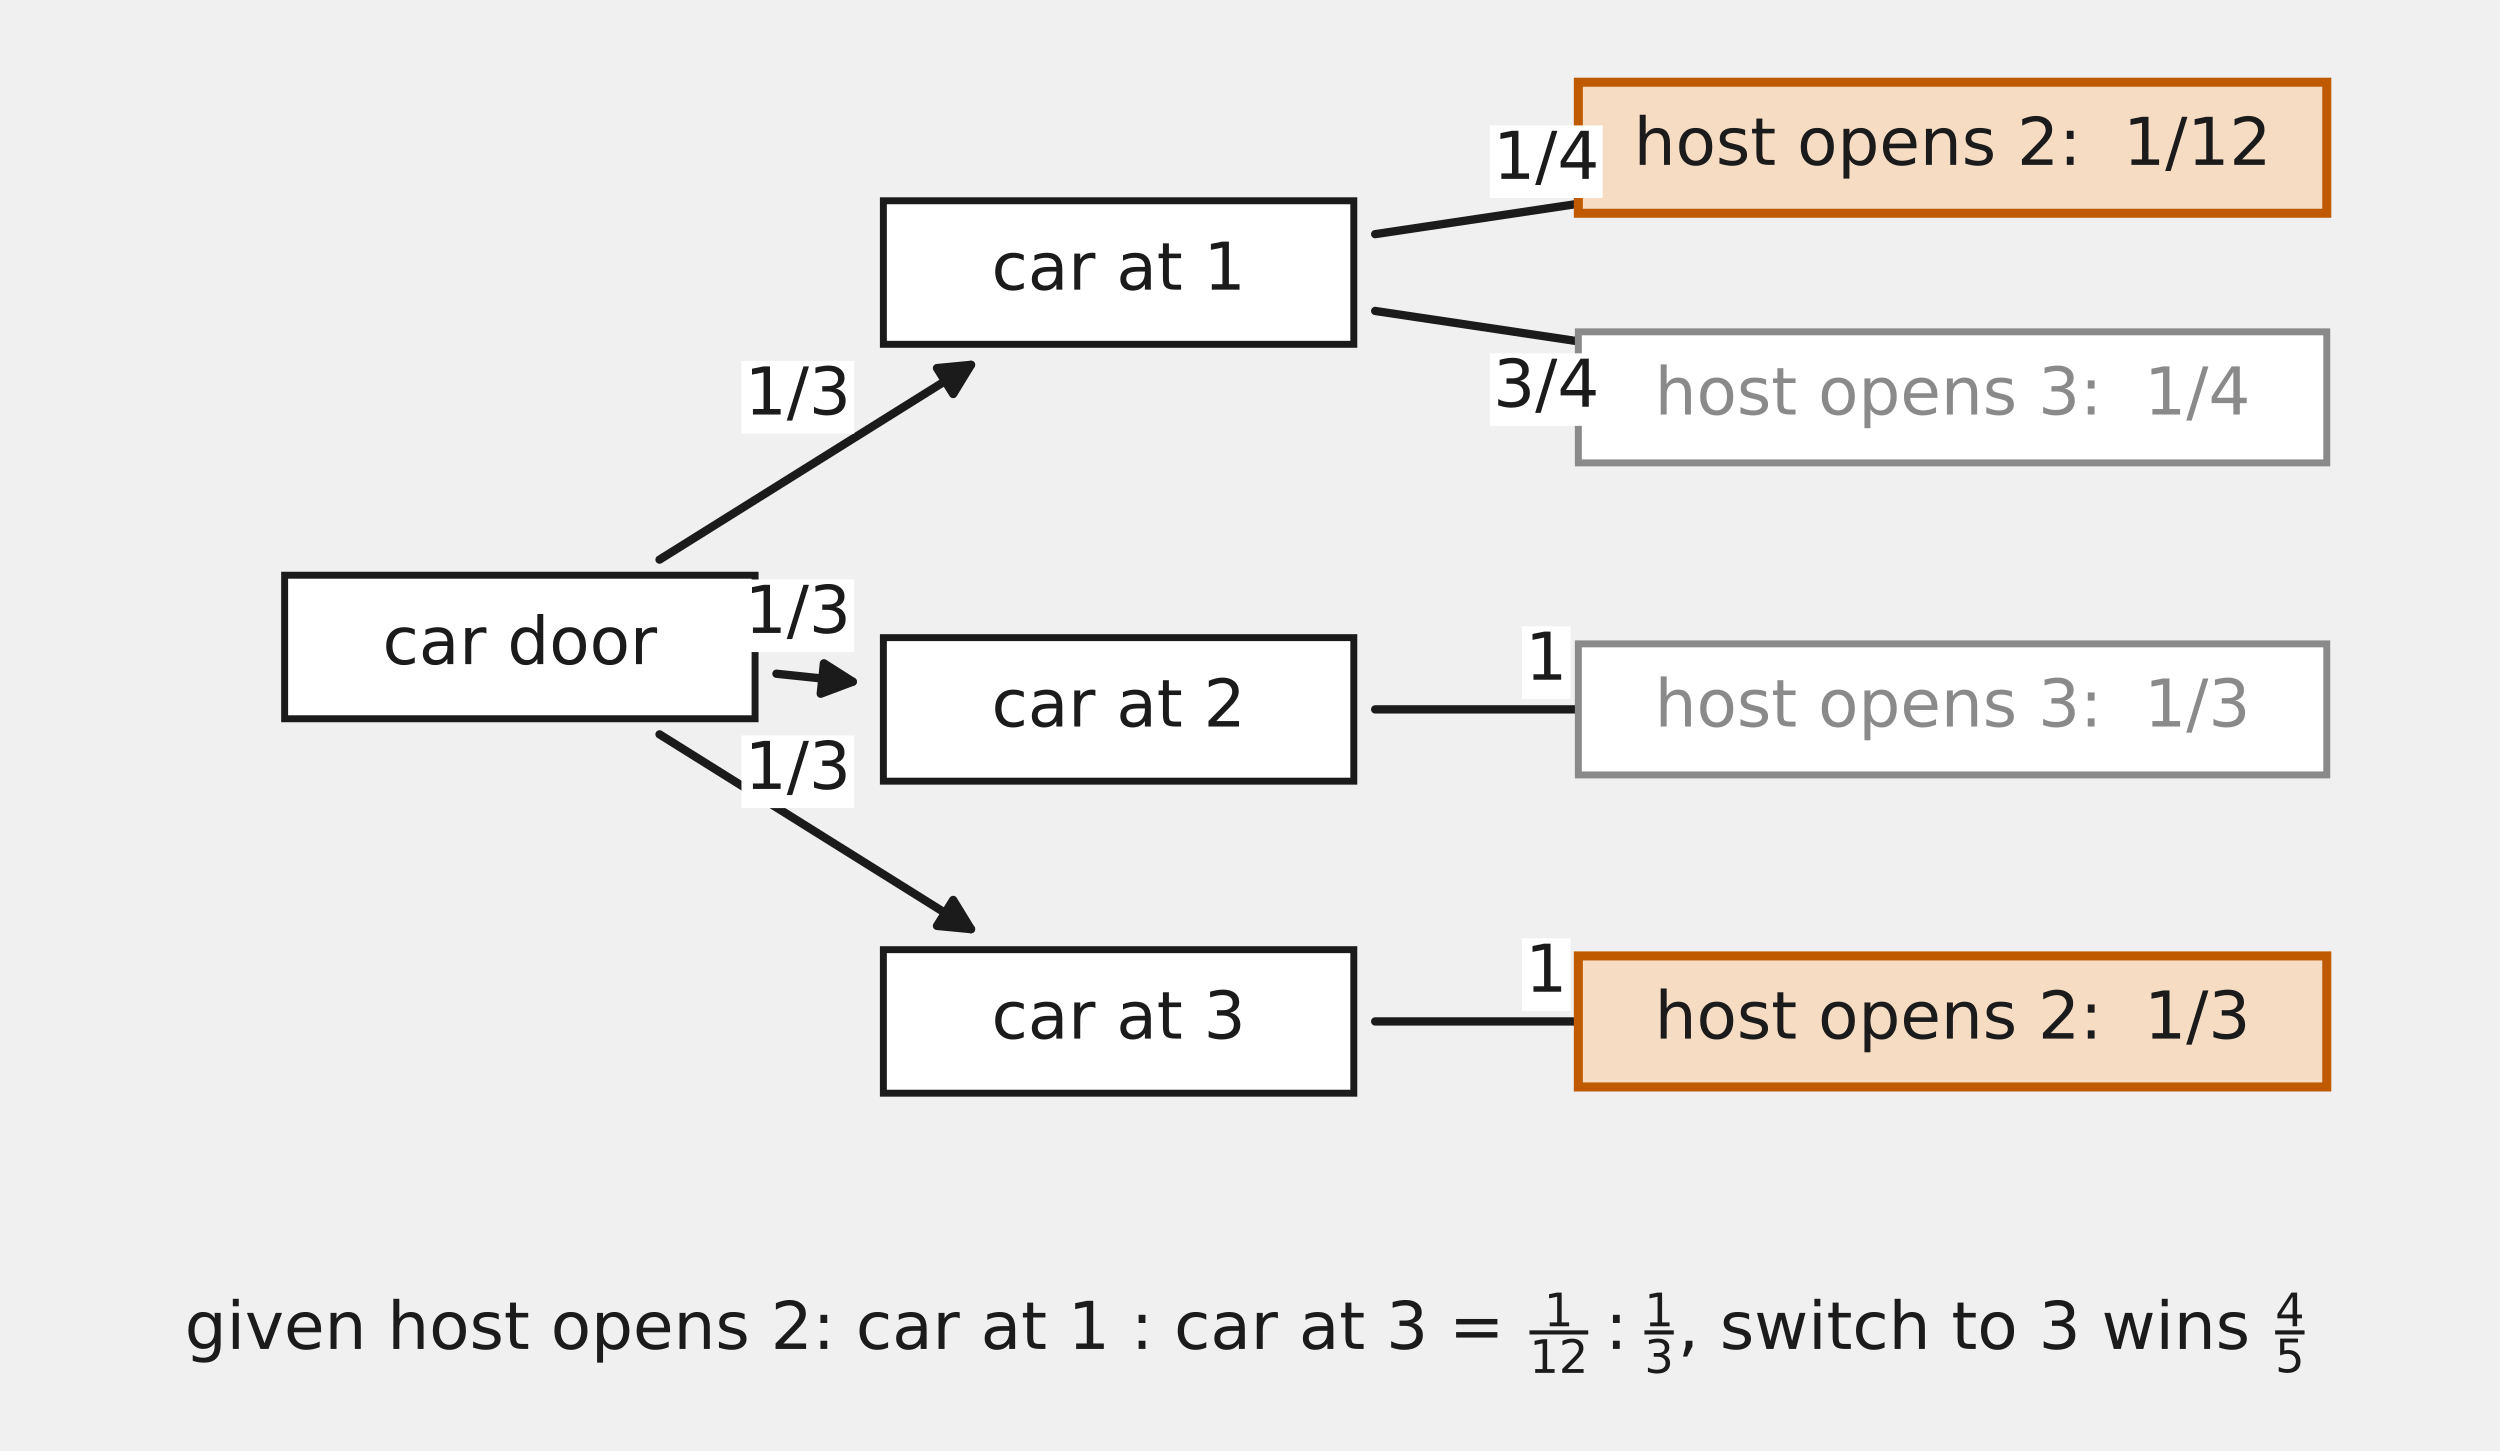
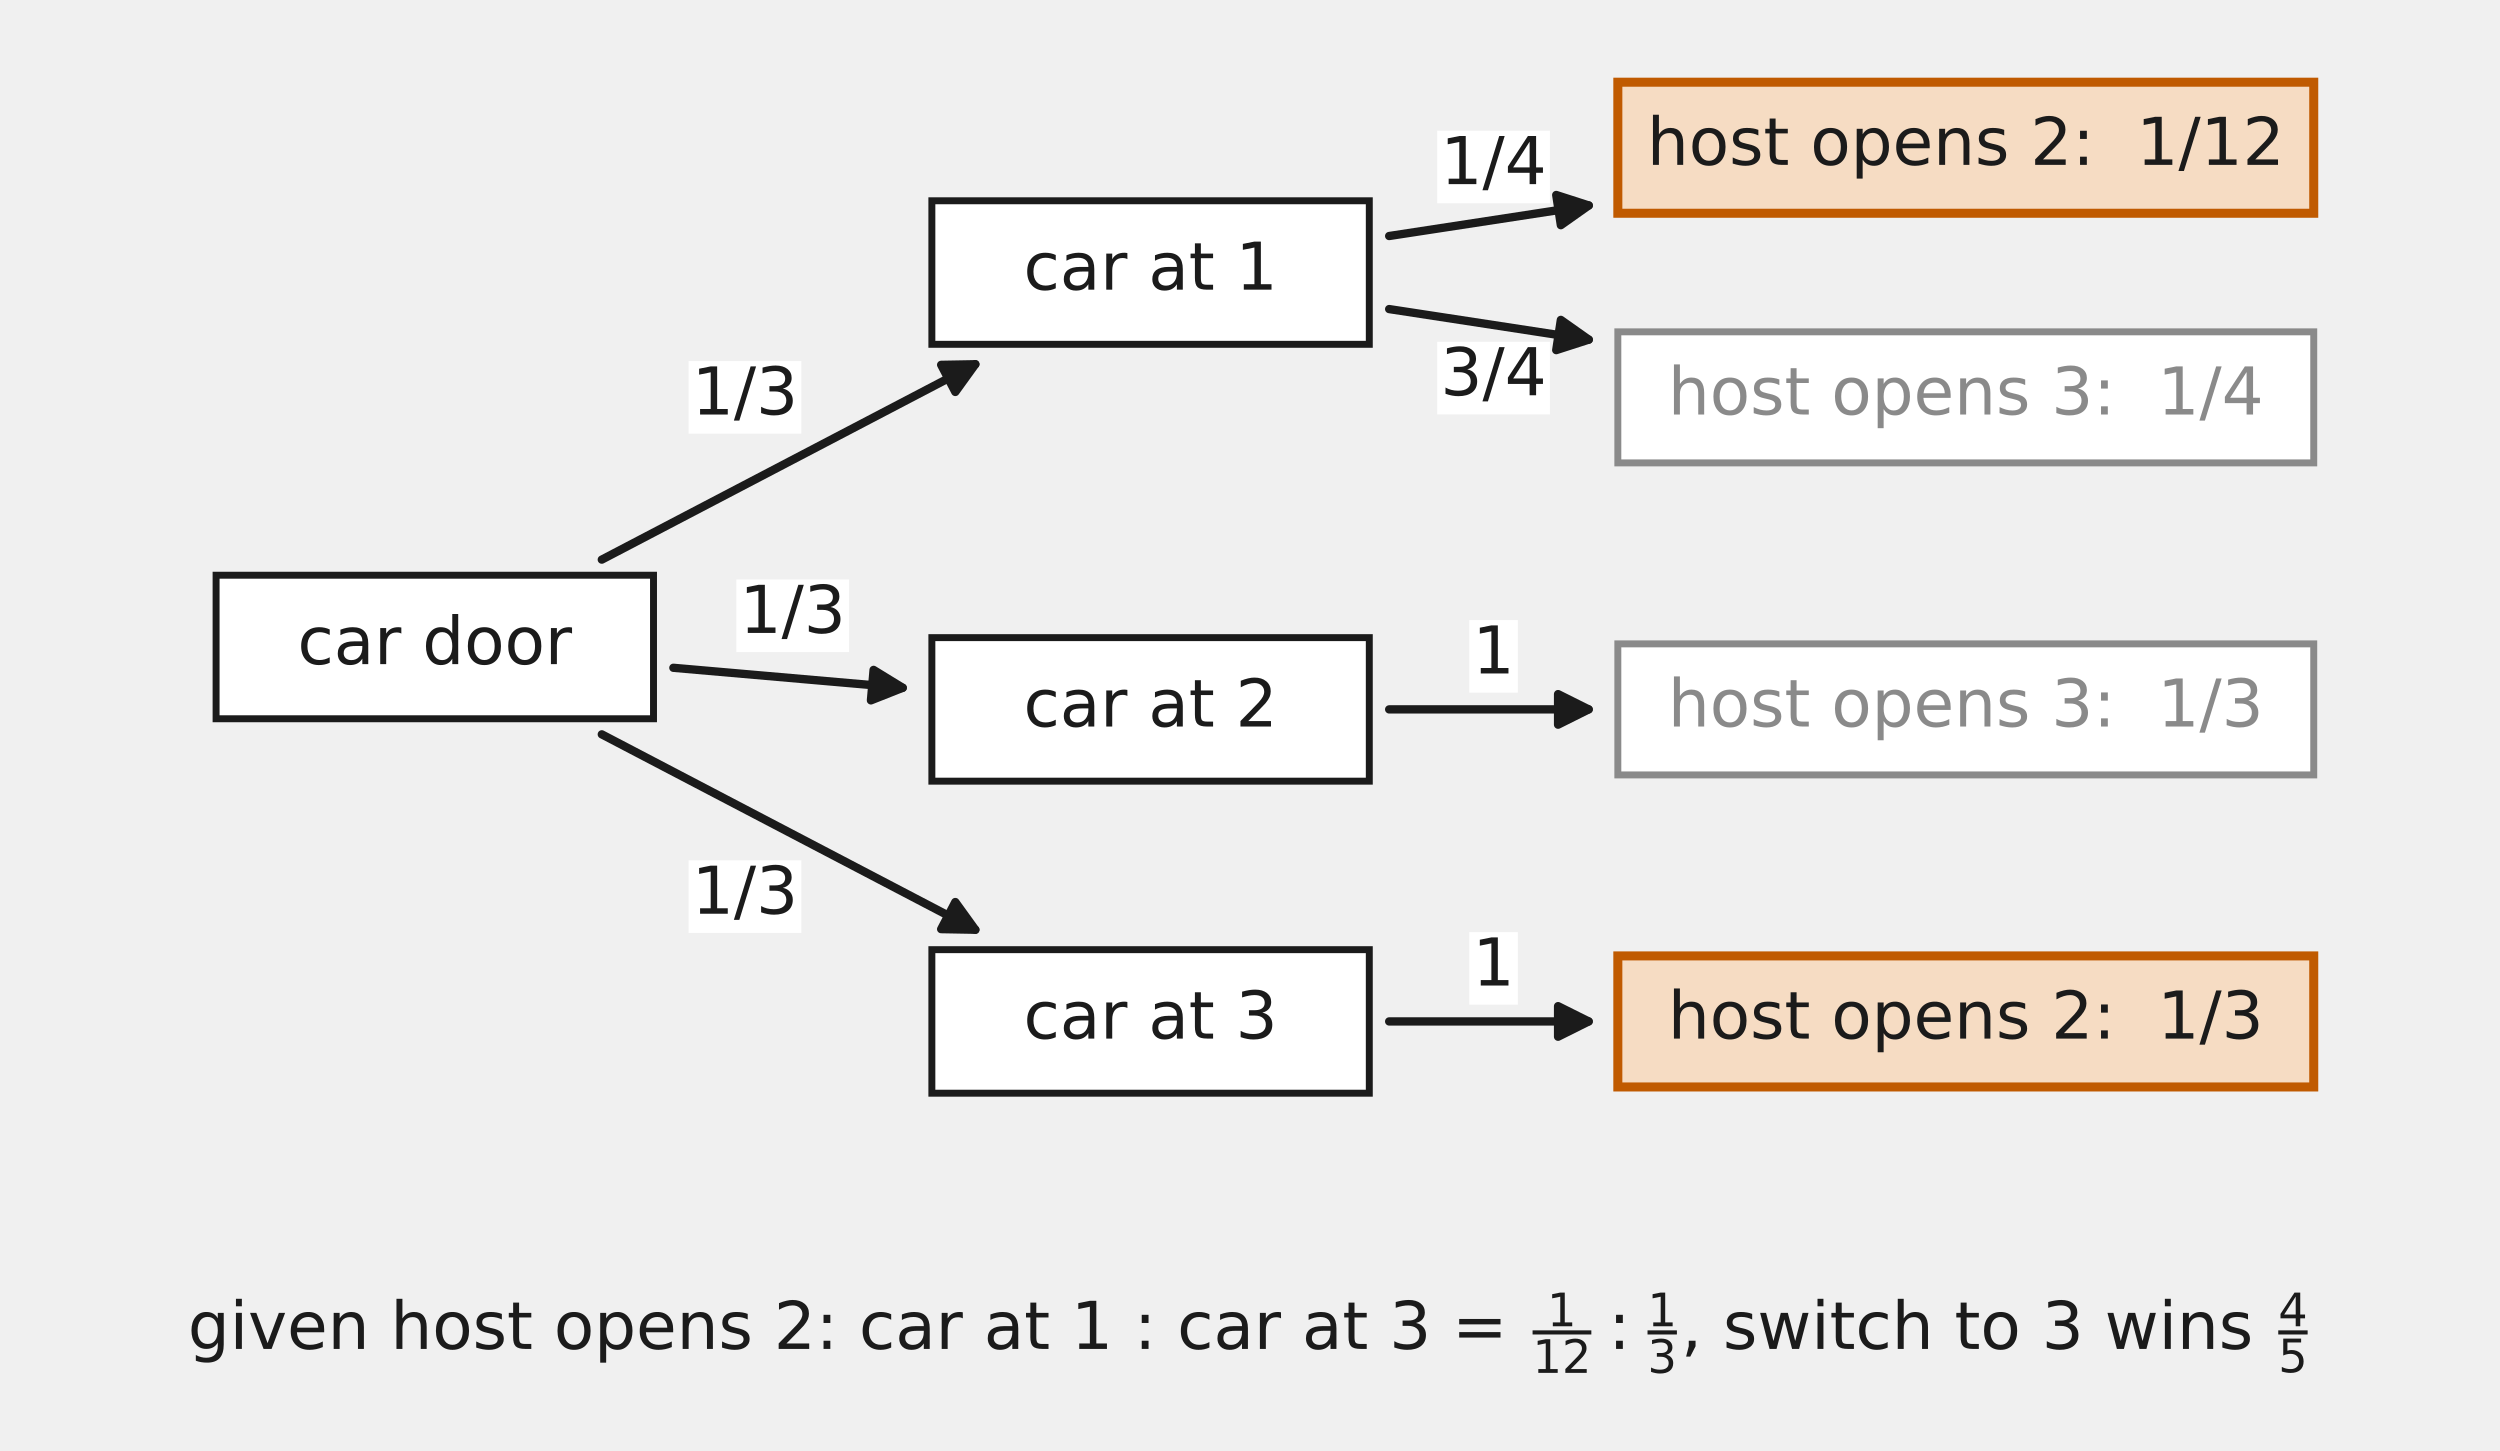
<svg xmlns="http://www.w3.org/2000/svg" xmlns:xlink="http://www.w3.org/1999/xlink" width="360pt" height="208.8pt" viewBox="0 0 360 208.8" version="1.1">
  <defs>
    <style type="text/css">*{stroke-linejoin: round; stroke-linecap: butt}</style>
  </defs>
  <g id="figure_1">
    <g id="patch_1">
      <path d="M 0 208.8  L 360 208.8  L 360 0  L 0 0  L 0 208.8  z " style="fill: none" />
    </g>
    <g id="axes_1">
      <g id="patch_2">
-         <path d="M 40.987 103.501  L 108.73 103.501  L 108.73 82.832  L 40.987 82.832  z " clip-path="url(#p71d203eb3e)" style="fill: #ffffff; stroke: #1b1b1b; stroke-linejoin: miter" />
+         <path d="M 31.116 103.501  L 94.105 103.501  L 94.105 82.832  L 31.116 82.832  z " clip-path="url(#pcc22826b84)" style="fill: #ffffff; stroke: #1b1b1b; stroke-linejoin: miter" />
      </g>
      <g id="patch_3">
-         <path d="M 127.206 49.581  L 194.949 49.581  L 194.949 28.912  L 127.206 28.912  z " clip-path="url(#p71d203eb3e)" style="fill: #ffffff; stroke: #1b1b1b; stroke-linejoin: miter" />
+         <path d="M 134.189 49.581  L 197.179 49.581  L 197.179 28.912  L 134.189 28.912  z " clip-path="url(#pcc22826b84)" style="fill: #ffffff; stroke: #1b1b1b; stroke-linejoin: miter" />
      </g>
      <g id="patch_4">
-         <path d="M 94.976 80.585  Q 117.968 66.207 139.822 52.539  " style="fill: none; stroke: #1b1b1b; stroke-width: 1.2; stroke-linecap: round" />
-         <path d="M 134.925 53.007  L 139.822 52.539  L 137.258 56.738  z " style="fill: #1b1b1b; stroke: #1b1b1b; stroke-width: 1.2; stroke-linecap: round" />
+         <path d="M 134.189 112.488  L 197.179 112.488  L 197.179 91.819  L 134.189 91.819  z " clip-path="url(#pcc22826b84)" style="fill: #ffffff; stroke: #1b1b1b; stroke-linejoin: miter" />
      </g>
      <g id="patch_5">
-         <path d="M 127.206 112.488  L 194.949 112.488  L 194.949 91.819  L 127.206 91.819  z " clip-path="url(#p71d203eb3e)" style="fill: #ffffff; stroke: #1b1b1b; stroke-linejoin: miter" />
+         <path d="M 134.189 157.421  L 197.179 157.421  L 197.179 136.752  L 134.189 136.752  z " clip-path="url(#pcc22826b84)" style="fill: #ffffff; stroke: #1b1b1b; stroke-linejoin: miter" />
      </g>
      <g id="patch_6">
-         <path d="M 111.809 97.018  Q 117.968 97.66 122.792 98.163  " style="fill: none; stroke: #1b1b1b; stroke-width: 1.2; stroke-linecap: round" />
-         <path d="M 118.644 95.519  L 122.792 98.163  L 118.188 99.895  z " style="fill: #1b1b1b; stroke: #1b1b1b; stroke-width: 1.2; stroke-linecap: round" />
+         <path d="M 232.968 30.709  L 333.179 30.709  L 333.179 11.837  L 232.968 11.837  z " clip-path="url(#pcc22826b84)" style="fill: #f6dcc3; stroke: #c05a00; stroke-width: 1.3; stroke-linejoin: miter" />
      </g>
      <g id="patch_7">
-         <path d="M 127.206 157.421  L 194.949 157.421  L 194.949 136.752  L 127.206 136.752  z " clip-path="url(#p71d203eb3e)" style="fill: #ffffff; stroke: #1b1b1b; stroke-linejoin: miter" />
+         <path d="M 232.968 66.656  L 333.179 66.656  L 333.179 47.784  L 232.968 47.784  z " clip-path="url(#pcc22826b84)" style="fill: #ffffff; stroke: #8a8a8a; stroke-linejoin: miter" />
      </g>
      <g id="patch_8">
-         <path d="M 94.976 105.748  Q 117.968 120.127 139.822 133.794  " style="fill: none; stroke: #1b1b1b; stroke-width: 1.2; stroke-linecap: round" />
-         <path d="M 137.258 129.596  L 139.822 133.794  L 134.925 133.326  z " style="fill: #1b1b1b; stroke: #1b1b1b; stroke-width: 1.2; stroke-linecap: round" />
+         <path d="M 232.968 111.589  L 333.179 111.589  L 333.179 92.717  L 232.968 92.717  z " clip-path="url(#pcc22826b84)" style="fill: #ffffff; stroke: #8a8a8a; stroke-linejoin: miter" />
      </g>
      <g id="patch_9">
-         <path d="M 198.028 33.716  Q 222.662 30.03 245.969 26.541  " style="fill: none; stroke: #1b1b1b; stroke-width: 1.2; stroke-linecap: round" />
-         <path d="M 241.292 25.017  L 245.969 26.541  L 241.943 29.368  z " style="fill: #1b1b1b; stroke: #1b1b1b; stroke-width: 1.2; stroke-linecap: round" />
+         <path d="M 232.968 156.523  L 333.179 156.523  L 333.179 137.651  L 232.968 137.651  z " clip-path="url(#pcc22826b84)" style="fill: #f6dcc3; stroke: #c05a00; stroke-width: 1.3; stroke-linejoin: miter" />
      </g>
      <g id="patch_10">
-         <path d="M 198.028 44.777  Q 222.662 48.464 245.969 51.952  " style="fill: none; stroke: #1b1b1b; stroke-width: 1.2; stroke-linecap: round" />
-         <path d="M 241.943 49.125  L 245.969 51.952  L 241.292 53.477  z " style="fill: #1b1b1b; stroke: #1b1b1b; stroke-width: 1.2; stroke-linecap: round" />
+         <path d="M 86.661 80.585  Q 114.147 66.207 140.445 52.45  " style="fill: none; stroke: #1b1b1b; stroke-width: 1.2; stroke-linecap: round" />
+         <path d="M 135.526 52.54  L 140.445 52.45  L 137.566 56.439  z " style="fill: #1b1b1b; stroke: #1b1b1b; stroke-width: 1.2; stroke-linecap: round" />
      </g>
      <g id="patch_11">
-         <path d="M 198.028 102.153  Q 222.662 102.153 245.955 102.153  " style="fill: none; stroke: #1b1b1b; stroke-width: 1.2; stroke-linecap: round" />
-         <path d="M 241.555 99.953  L 245.955 102.153  L 241.555 104.353  z " style="fill: #1b1b1b; stroke: #1b1b1b; stroke-width: 1.2; stroke-linecap: round" />
+         <path d="M 96.968 96.162  Q 114.147 97.66 129.99 99.041  " style="fill: none; stroke: #1b1b1b; stroke-width: 1.2; stroke-linecap: round" />
+         <path d="M 125.797 96.467  L 129.99 99.041  L 125.415 100.851  z " style="fill: #1b1b1b; stroke: #1b1b1b; stroke-width: 1.2; stroke-linecap: round" />
      </g>
      <g id="patch_12">
-         <path d="M 198.028 147.087  Q 222.662 147.087 245.955 147.087  " style="fill: none; stroke: #1b1b1b; stroke-width: 1.2; stroke-linecap: round" />
-         <path d="M 241.555 144.887  L 245.955 147.087  L 241.555 149.287  z " style="fill: #1b1b1b; stroke: #1b1b1b; stroke-width: 1.2; stroke-linecap: round" />
+         <path d="M 86.661 105.748  Q 114.147 120.127 140.445 133.883  " style="fill: none; stroke: #1b1b1b; stroke-width: 1.2; stroke-linecap: round" />
+         <path d="M 137.566 129.895  L 140.445 133.883  L 135.526 133.793  z " style="fill: #1b1b1b; stroke: #1b1b1b; stroke-width: 1.2; stroke-linecap: round" />
      </g>
      <g id="patch_13">
-         <path d="M 227.281 30.709  L 335.055 30.709  L 335.055 11.837  L 227.281 11.837  z " clip-path="url(#p71d203eb3e)" style="fill: #f6dcc3; stroke: #c05a00; stroke-width: 1.3; stroke-linejoin: miter" />
+         <path d="M 200.042 33.986  Q 215.074 31.685 228.779 29.586  " style="fill: none; stroke: #1b1b1b; stroke-width: 1.2; stroke-linecap: round" />
+         <path d="M 224.097 28.078  L 228.779 29.586  L 224.763 32.427  z " style="fill: #1b1b1b; stroke: #1b1b1b; stroke-width: 1.2; stroke-linecap: round" />
      </g>
      <g id="patch_14">
-         <path d="M 227.281 66.656  L 335.055 66.656  L 335.055 47.784  L 227.281 47.784  z " clip-path="url(#p71d203eb3e)" style="fill: #ffffff; stroke: #8a8a8a; stroke-linejoin: miter" />
+         <path d="M 200.042 44.507  Q 215.074 46.809 228.779 48.907  " style="fill: none; stroke: #1b1b1b; stroke-width: 1.2; stroke-linecap: round" />
+         <path d="M 224.763 46.066  L 228.779 48.907  L 224.097 50.416  z " style="fill: #1b1b1b; stroke: #1b1b1b; stroke-width: 1.2; stroke-linecap: round" />
      </g>
      <g id="patch_15">
-         <path d="M 227.281 111.589  L 335.055 111.589  L 335.055 92.717  L 227.281 92.717  z " clip-path="url(#p71d203eb3e)" style="fill: #ffffff; stroke: #8a8a8a; stroke-linejoin: miter" />
+         <path d="M 200.042 102.153  Q 215.074 102.153 228.764 102.153  " style="fill: none; stroke: #1b1b1b; stroke-width: 1.2; stroke-linecap: round" />
+         <path d="M 224.364 99.953  L 228.764 102.153  L 224.364 104.353  z " style="fill: #1b1b1b; stroke: #1b1b1b; stroke-width: 1.2; stroke-linecap: round" />
      </g>
      <g id="patch_16">
-         <path d="M 227.281 156.523  L 335.055 156.523  L 335.055 137.651  L 227.281 137.651  z " clip-path="url(#p71d203eb3e)" style="fill: #f6dcc3; stroke: #c05a00; stroke-width: 1.3; stroke-linejoin: miter" />
+         <path d="M 200.042 147.087  Q 215.074 147.087 228.764 147.087  " style="fill: none; stroke: #1b1b1b; stroke-width: 1.2; stroke-linecap: round" />
+         <path d="M 224.364 144.887  L 228.764 147.087  L 224.364 149.287  z " style="fill: #1b1b1b; stroke: #1b1b1b; stroke-width: 1.2; stroke-linecap: round" />
      </g>
      <g id="text_1">
-         <g style="fill: #1b1b1b" transform="translate(26.60283 194.3) scale(0.095 -0.095)">
+         <g style="fill: #1b1b1b" transform="translate(27.05 194.3) scale(0.095 -0.095)">
          <defs>
            <path id="DejaVuSans-4a" d="M 2906 1791  Q 2906 2416 2648 2759  Q 2391 3103 1925 3103  Q 1463 3103 1205 2759  Q 947 2416 947 1791  Q 947 1169 1205 825  Q 1463 481 1925 481  Q 2391 481 2648 825  Q 2906 1169 2906 1791  z M 3481 434  Q 3481 -459 3084 -895  Q 2688 -1331 1869 -1331  Q 1566 -1331 1297 -1286  Q 1028 -1241 775 -1147  L 775 -588  Q 1028 -725 1275 -790  Q 1522 -856 1778 -856  Q 2344 -856 2625 -561  Q 2906 -266 2906 331  L 2906 616  Q 2728 306 2450 153  Q 2172 0 1784 0  Q 1141 0 747 490  Q 353 981 353 1791  Q 353 2603 747 3093  Q 1141 3584 1784 3584  Q 2172 3584 2450 3431  Q 2728 3278 2906 2969  L 2906 3500  L 3481 3500  L 3481 434  z " transform="scale(0.015625)" />
            <path id="DejaVuSans-4c" d="M 603 3500  L 1178 3500  L 1178 0  L 603 0  L 603 3500  z M 603 4863  L 1178 4863  L 1178 4134  L 603 4134  L 603 4863  z " transform="scale(0.015625)" />
            <path id="DejaVuSans-59" d="M 191 3500  L 800 3500  L 1894 563  L 2988 3500  L 3597 3500  L 2284 0  L 1503 0  L 191 3500  z " transform="scale(0.015625)" />
            <path id="DejaVuSans-48" d="M 3597 1894  L 3597 1613  L 953 1613  Q 991 1019 1311 708  Q 1631 397 2203 397  Q 2534 397 2845 478  Q 3156 559 3463 722  L 3463 178  Q 3153 47 2828 -22  Q 2503 -91 2169 -91  Q 1331 -91 842 396  Q 353 884 353 1716  Q 353 2575 817 3079  Q 1281 3584 2069 3584  Q 2775 3584 3186 3129  Q 3597 2675 3597 1894  z M 3022 2063  Q 3016 2534 2758 2815  Q 2500 3097 2075 3097  Q 1594 3097 1305 2825  Q 1016 2553 972 2059  L 3022 2063  z " transform="scale(0.015625)" />
            <path id="DejaVuSans-51" d="M 3513 2113  L 3513 0  L 2938 0  L 2938 2094  Q 2938 2591 2744 2837  Q 2550 3084 2163 3084  Q 1697 3084 1428 2787  Q 1159 2491 1159 1978  L 1159 0  L 581 0  L 581 3500  L 1159 3500  L 1159 2956  Q 1366 3272 1645 3428  Q 1925 3584 2291 3584  Q 2894 3584 3203 3211  Q 3513 2838 3513 2113  z " transform="scale(0.015625)" />
            <path id="DejaVuSans-3" transform="scale(0.015625)" />
            <path id="DejaVuSans-4b" d="M 3513 2113  L 3513 0  L 2938 0  L 2938 2094  Q 2938 2591 2744 2837  Q 2550 3084 2163 3084  Q 1697 3084 1428 2787  Q 1159 2491 1159 1978  L 1159 0  L 581 0  L 581 4863  L 1159 4863  L 1159 2956  Q 1366 3272 1645 3428  Q 1925 3584 2291 3584  Q 2894 3584 3203 3211  Q 3513 2838 3513 2113  z " transform="scale(0.015625)" />
            <path id="DejaVuSans-52" d="M 1959 3097  Q 1497 3097 1228 2736  Q 959 2375 959 1747  Q 959 1119 1226 758  Q 1494 397 1959 397  Q 2419 397 2687 759  Q 2956 1122 2956 1747  Q 2956 2369 2687 2733  Q 2419 3097 1959 3097  z M 1959 3584  Q 2709 3584 3137 3096  Q 3566 2609 3566 1747  Q 3566 888 3137 398  Q 2709 -91 1959 -91  Q 1206 -91 779 398  Q 353 888 353 1747  Q 353 2609 779 3096  Q 1206 3584 1959 3584  z " transform="scale(0.015625)" />
            <path id="DejaVuSans-56" d="M 2834 3397  L 2834 2853  Q 2591 2978 2328 3040  Q 2066 3103 1784 3103  Q 1356 3103 1142 2972  Q 928 2841 928 2578  Q 928 2378 1081 2264  Q 1234 2150 1697 2047  L 1894 2003  Q 2506 1872 2764 1633  Q 3022 1394 3022 966  Q 3022 478 2636 193  Q 2250 -91 1575 -91  Q 1294 -91 989 -36  Q 684 19 347 128  L 347 722  Q 666 556 975 473  Q 1284 391 1588 391  Q 1994 391 2212 530  Q 2431 669 2431 922  Q 2431 1156 2273 1281  Q 2116 1406 1581 1522  L 1381 1569  Q 847 1681 609 1914  Q 372 2147 372 2553  Q 372 3047 722 3315  Q 1072 3584 1716 3584  Q 2034 3584 2315 3537  Q 2597 3491 2834 3397  z " transform="scale(0.015625)" />
            <path id="DejaVuSans-57" d="M 1172 4494  L 1172 3500  L 2356 3500  L 2356 3053  L 1172 3053  L 1172 1153  Q 1172 725 1289 603  Q 1406 481 1766 481  L 2356 481  L 2356 0  L 1766 0  Q 1100 0 847 248  Q 594 497 594 1153  L 594 3053  L 172 3053  L 172 3500  L 594 3500  L 594 4494  L 1172 4494  z " transform="scale(0.015625)" />
            <path id="DejaVuSans-53" d="M 1159 525  L 1159 -1331  L 581 -1331  L 581 3500  L 1159 3500  L 1159 2969  Q 1341 3281 1617 3432  Q 1894 3584 2278 3584  Q 2916 3584 3314 3078  Q 3713 2572 3713 1747  Q 3713 922 3314 415  Q 2916 -91 2278 -91  Q 1894 -91 1617 61  Q 1341 213 1159 525  z M 3116 1747  Q 3116 2381 2855 2742  Q 2594 3103 2138 3103  Q 1681 3103 1420 2742  Q 1159 2381 1159 1747  Q 1159 1113 1420 752  Q 1681 391 2138 391  Q 2594 391 2855 752  Q 3116 1113 3116 1747  z " transform="scale(0.015625)" />
            <path id="DejaVuSans-15" d="M 1228 531  L 3431 531  L 3431 0  L 469 0  L 469 531  Q 828 903 1448 1529  Q 2069 2156 2228 2338  Q 2531 2678 2651 2914  Q 2772 3150 2772 3378  Q 2772 3750 2511 3984  Q 2250 4219 1831 4219  Q 1534 4219 1204 4116  Q 875 4013 500 3803  L 500 4441  Q 881 4594 1212 4672  Q 1544 4750 1819 4750  Q 2544 4750 2975 4387  Q 3406 4025 3406 3419  Q 3406 3131 3298 2873  Q 3191 2616 2906 2266  Q 2828 2175 2409 1742  Q 1991 1309 1228 531  z " transform="scale(0.015625)" />
            <path id="DejaVuSans-1d" d="M 750 794  L 1409 794  L 1409 0  L 750 0  L 750 794  z M 750 3309  L 1409 3309  L 1409 2516  L 750 2516  L 750 3309  z " transform="scale(0.015625)" />
            <path id="DejaVuSans-46" d="M 3122 3366  L 3122 2828  Q 2878 2963 2633 3030  Q 2388 3097 2138 3097  Q 1578 3097 1268 2742  Q 959 2388 959 1747  Q 959 1106 1268 751  Q 1578 397 2138 397  Q 2388 397 2633 464  Q 2878 531 3122 666  L 3122 134  Q 2881 22 2623 -34  Q 2366 -91 2075 -91  Q 1284 -91 818 406  Q 353 903 353 1747  Q 353 2603 823 3093  Q 1294 3584 2113 3584  Q 2378 3584 2631 3529  Q 2884 3475 3122 3366  z " transform="scale(0.015625)" />
            <path id="DejaVuSans-44" d="M 2194 1759  Q 1497 1759 1228 1600  Q 959 1441 959 1056  Q 959 750 1161 570  Q 1363 391 1709 391  Q 2188 391 2477 730  Q 2766 1069 2766 1631  L 2766 1759  L 2194 1759  z M 3341 1997  L 3341 0  L 2766 0  L 2766 531  Q 2569 213 2275 61  Q 1981 -91 1556 -91  Q 1019 -91 701 211  Q 384 513 384 1019  Q 384 1609 779 1909  Q 1175 2209 1959 2209  L 2766 2209  L 2766 2266  Q 2766 2663 2505 2880  Q 2244 3097 1772 3097  Q 1472 3097 1187 3025  Q 903 2953 641 2809  L 641 3341  Q 956 3463 1253 3523  Q 1550 3584 1831 3584  Q 2591 3584 2966 3190  Q 3341 2797 3341 1997  z " transform="scale(0.015625)" />
            <path id="DejaVuSans-55" d="M 2631 2963  Q 2534 3019 2420 3045  Q 2306 3072 2169 3072  Q 1681 3072 1420 2755  Q 1159 2438 1159 1844  L 1159 0  L 581 0  L 581 3500  L 1159 3500  L 1159 2956  Q 1341 3275 1631 3429  Q 1922 3584 2338 3584  Q 2397 3584 2469 3576  Q 2541 3569 2628 3553  L 2631 2963  z " transform="scale(0.015625)" />
            <path id="DejaVuSans-14" d="M 794 531  L 1825 531  L 1825 4091  L 703 3866  L 703 4441  L 1819 4666  L 2450 4666  L 2450 531  L 3481 531  L 3481 0  L 794 0  L 794 531  z " transform="scale(0.015625)" />
            <path id="DejaVuSans-16" d="M 2597 2516  Q 3050 2419 3304 2112  Q 3559 1806 3559 1356  Q 3559 666 3084 287  Q 2609 -91 1734 -91  Q 1441 -91 1130 -33  Q 819 25 488 141  L 488 750  Q 750 597 1062 519  Q 1375 441 1716 441  Q 2309 441 2620 675  Q 2931 909 2931 1356  Q 2931 1769 2642 2001  Q 2353 2234 1838 2234  L 1294 2234  L 1294 2753  L 1863 2753  Q 2328 2753 2575 2939  Q 2822 3125 2822 3475  Q 2822 3834 2567 4026  Q 2313 4219 1838 4219  Q 1578 4219 1281 4162  Q 984 4106 628 3988  L 628 4550  Q 988 4650 1302 4700  Q 1616 4750 1894 4750  Q 2613 4750 3031 4423  Q 3450 4097 3450 3541  Q 3450 3153 3228 2886  Q 3006 2619 2597 2516  z " transform="scale(0.015625)" />
            <path id="DejaVuSans-20" d="M 678 2906  L 4684 2906  L 4684 2381  L 678 2381  L 678 2906  z M 678 1631  L 4684 1631  L 4684 1100  L 678 1100  L 678 1631  z " transform="scale(0.015625)" />
            <path id="DejaVuSans-f" d="M 750 794  L 1409 794  L 1409 256  L 897 -744  L 494 -744  L 750 256  L 750 794  z " transform="scale(0.015625)" />
            <path id="DejaVuSans-5a" d="M 269 3500  L 844 3500  L 1563 769  L 2278 3500  L 2956 3500  L 3675 769  L 4391 3500  L 4966 3500  L 4050 0  L 3372 0  L 2619 2869  L 1863 0  L 1184 0  L 269 3500  z " transform="scale(0.015625)" />
            <path id="DejaVuSans-17" d="M 2419 4116  L 825 1625  L 2419 1625  L 2419 4116  z M 2253 4666  L 3047 4666  L 3047 1625  L 3713 1625  L 3713 1100  L 3047 1100  L 3047 0  L 2419 0  L 2419 1100  L 313 1100  L 313 1709  L 2253 4666  z " transform="scale(0.015625)" />
            <path id="DejaVuSans-18" d="M 691 4666  L 3169 4666  L 3169 4134  L 1269 4134  L 1269 2991  Q 1406 3038 1543 3061  Q 1681 3084 1819 3084  Q 2600 3084 3056 2656  Q 3513 2228 3513 1497  Q 3513 744 3044 326  Q 2575 -91 1722 -91  Q 1428 -91 1123 -41  Q 819 9 494 109  L 494 744  Q 775 591 1075 516  Q 1375 441 1709 441  Q 2250 441 2565 725  Q 2881 1009 2881 1497  Q 2881 1984 2565 2268  Q 2250 2553 1709 2553  Q 1456 2553 1204 2497  Q 953 2441 691 2322  L 691 4666  z " transform="scale(0.015625)" />
          </defs>
          <use xlink:href="#DejaVuSans-4a" transform="translate(0 0.590625)" />
          <use xlink:href="#DejaVuSans-4c" transform="translate(63.47656 0.590625)" />
          <use xlink:href="#DejaVuSans-59" transform="translate(91.25977 0.590625)" />
          <use xlink:href="#DejaVuSans-48" transform="translate(150.4395 0.590625)" />
          <use xlink:href="#DejaVuSans-51" transform="translate(211.9629 0.590625)" />
          <use xlink:href="#DejaVuSans-3" transform="translate(275.3418 0.590625)" />
          <use xlink:href="#DejaVuSans-4b" transform="translate(307.1289 0.590625)" />
          <use xlink:href="#DejaVuSans-52" transform="translate(370.5078 0.590625)" />
          <use xlink:href="#DejaVuSans-56" transform="translate(431.6895 0.590625)" />
          <use xlink:href="#DejaVuSans-57" transform="translate(483.7891 0.590625)" />
          <use xlink:href="#DejaVuSans-3" transform="translate(522.998 0.590625)" />
          <use xlink:href="#DejaVuSans-52" transform="translate(554.7852 0.590625)" />
          <use xlink:href="#DejaVuSans-53" transform="translate(615.9668 0.590625)" />
          <use xlink:href="#DejaVuSans-48" transform="translate(679.4434 0.590625)" />
          <use xlink:href="#DejaVuSans-51" transform="translate(740.9668 0.590625)" />
          <use xlink:href="#DejaVuSans-56" transform="translate(804.3457 0.590625)" />
          <use xlink:href="#DejaVuSans-3" transform="translate(856.4453 0.590625)" />
          <use xlink:href="#DejaVuSans-15" transform="translate(888.2324 0.590625)" />
          <use xlink:href="#DejaVuSans-1d" transform="translate(951.8555 0.590625)" />
          <use xlink:href="#DejaVuSans-3" transform="translate(985.5469 0.590625)" />
          <use xlink:href="#DejaVuSans-46" transform="translate(1017.334 0.590625)" />
          <use xlink:href="#DejaVuSans-44" transform="translate(1072.314 0.590625)" />
          <use xlink:href="#DejaVuSans-55" transform="translate(1133.594 0.590625)" />
          <use xlink:href="#DejaVuSans-3" transform="translate(1174.707 0.590625)" />
          <use xlink:href="#DejaVuSans-44" transform="translate(1206.494 0.590625)" />
          <use xlink:href="#DejaVuSans-57" transform="translate(1267.773 0.590625)" />
          <use xlink:href="#DejaVuSans-3" transform="translate(1306.982 0.590625)" />
          <use xlink:href="#DejaVuSans-14" transform="translate(1338.77 0.590625)" />
          <use xlink:href="#DejaVuSans-3" transform="translate(1402.393 0.590625)" />
          <use xlink:href="#DejaVuSans-1d" transform="translate(1434.18 0.590625)" />
          <use xlink:href="#DejaVuSans-3" transform="translate(1467.871 0.590625)" />
          <use xlink:href="#DejaVuSans-46" transform="translate(1499.658 0.590625)" />
          <use xlink:href="#DejaVuSans-44" transform="translate(1554.639 0.590625)" />
          <use xlink:href="#DejaVuSans-55" transform="translate(1615.918 0.590625)" />
          <use xlink:href="#DejaVuSans-3" transform="translate(1657.031 0.590625)" />
          <use xlink:href="#DejaVuSans-44" transform="translate(1688.818 0.590625)" />
          <use xlink:href="#DejaVuSans-57" transform="translate(1750.098 0.590625)" />
          <use xlink:href="#DejaVuSans-3" transform="translate(1789.307 0.590625)" />
          <use xlink:href="#DejaVuSans-16" transform="translate(1821.094 0.590625)" />
          <use xlink:href="#DejaVuSans-3" transform="translate(1884.717 0.590625)" />
          <use xlink:href="#DejaVuSans-20" transform="translate(1916.504 0.590625)" />
          <use xlink:href="#DejaVuSans-3" transform="translate(2000.293 0.590625)" />
          <use xlink:href="#DejaVuSans-14" transform="translate(2060.33 34.96563) scale(0.7)" />
          <use xlink:href="#DejaVuSans-14" transform="translate(2038.33 -35.7375) scale(0.7)" />
          <use xlink:href="#DejaVuSans-15" transform="translate(2082.866 -35.7375) scale(0.7)" />
          <use xlink:href="#DejaVuSans-1d" transform="translate(2153.135 0.590625)" />
          <use xlink:href="#DejaVuSans-14" transform="translate(2212.559 34.96563) scale(0.7)" />
          <use xlink:href="#DejaVuSans-16" transform="translate(2212.559 -35.7375) scale(0.7)" />
          <use xlink:href="#DejaVuSans-f" transform="translate(2263.345 0.590625)" />
          <use xlink:href="#DejaVuSans-3" transform="translate(2295.132 0.590625)" />
          <use xlink:href="#DejaVuSans-56" transform="translate(2326.919 0.590625)" />
          <use xlink:href="#DejaVuSans-5a" transform="translate(2379.019 0.590625)" />
          <use xlink:href="#DejaVuSans-4c" transform="translate(2460.806 0.590625)" />
          <use xlink:href="#DejaVuSans-57" transform="translate(2488.589 0.590625)" />
          <use xlink:href="#DejaVuSans-46" transform="translate(2527.798 0.590625)" />
          <use xlink:href="#DejaVuSans-4b" transform="translate(2582.778 0.590625)" />
          <use xlink:href="#DejaVuSans-3" transform="translate(2646.157 0.590625)" />
          <use xlink:href="#DejaVuSans-57" transform="translate(2677.944 0.590625)" />
          <use xlink:href="#DejaVuSans-52" transform="translate(2717.153 0.590625)" />
          <use xlink:href="#DejaVuSans-3" transform="translate(2778.335 0.590625)" />
          <use xlink:href="#DejaVuSans-16" transform="translate(2810.122 0.590625)" />
          <use xlink:href="#DejaVuSans-3" transform="translate(2873.745 0.590625)" />
          <use xlink:href="#DejaVuSans-5a" transform="translate(2905.532 0.590625)" />
          <use xlink:href="#DejaVuSans-4c" transform="translate(2987.319 0.590625)" />
          <use xlink:href="#DejaVuSans-51" transform="translate(3015.103 0.590625)" />
          <use xlink:href="#DejaVuSans-56" transform="translate(3078.481 0.590625)" />
          <use xlink:href="#DejaVuSans-3" transform="translate(3130.581 0.590625)" />
          <use xlink:href="#DejaVuSans-17" transform="translate(3168.618 34.96563) scale(0.7)" />
          <use xlink:href="#DejaVuSans-18" transform="translate(3168.618 -34.81875) scale(0.7)" />
          <path d="M 2038.33 22.466  L 2038.33 28.716  L 2127.402 28.716  L 2127.402 22.466  L 2038.33 22.466  z " />
          <path d="M 2212.559 22.466  L 2212.559 28.716  L 2257.095 28.716  L 2257.095 22.466  L 2212.559 22.466  z " />
          <path d="M 3168.618 22.466  L 3168.618 28.716  L 3213.154 28.716  L 3213.154 22.466  L 3168.618 22.466  z " />
        </g>
      </g>
      <g id="text_2">
-         <g style="fill: #1b1b1b" transform="translate(55.09255 95.63481) scale(0.095 -0.095)">
+         <g style="fill: #1b1b1b" transform="translate(42.84459 95.63481) scale(0.095 -0.095)">
          <defs>
            <path id="DejaVuSans-47" d="M 2906 2969  L 2906 4863  L 3481 4863  L 3481 0  L 2906 0  L 2906 525  Q 2725 213 2448 61  Q 2172 -91 1784 -91  Q 1150 -91 751 415  Q 353 922 353 1747  Q 353 2572 751 3078  Q 1150 3584 1784 3584  Q 2172 3584 2448 3432  Q 2725 3281 2906 2969  z M 947 1747  Q 947 1113 1208 752  Q 1469 391 1925 391  Q 2381 391 2643 752  Q 2906 1113 2906 1747  Q 2906 2381 2643 2742  Q 2381 3103 1925 3103  Q 1469 3103 1208 2742  Q 947 2381 947 1747  z " transform="scale(0.015625)" />
          </defs>
          <use xlink:href="#DejaVuSans-46" />
          <use xlink:href="#DejaVuSans-44" transform="translate(54.98438 0)" />
          <use xlink:href="#DejaVuSans-55" transform="translate(116.2656 0)" />
          <use xlink:href="#DejaVuSans-3" transform="translate(157.375 0)" />
          <use xlink:href="#DejaVuSans-47" transform="translate(189.1562 0)" />
          <use xlink:href="#DejaVuSans-52" transform="translate(252.6406 0)" />
          <use xlink:href="#DejaVuSans-52" transform="translate(313.8281 0)" />
          <use xlink:href="#DejaVuSans-55" transform="translate(375.0156 0)" />
        </g>
      </g>
      <g id="text_3">
-         <g style="fill: #1b1b1b" transform="translate(142.7876 41.71444) scale(0.095 -0.095)">
+         <g style="fill: #1b1b1b" transform="translate(147.3945 41.71444) scale(0.095 -0.095)">
          <use xlink:href="#DejaVuSans-46" />
          <use xlink:href="#DejaVuSans-44" transform="translate(54.98438 0)" />
          <use xlink:href="#DejaVuSans-55" transform="translate(116.2656 0)" />
          <use xlink:href="#DejaVuSans-3" transform="translate(157.375 0)" />
          <use xlink:href="#DejaVuSans-44" transform="translate(189.1562 0)" />
          <use xlink:href="#DejaVuSans-57" transform="translate(250.4375 0)" />
          <use xlink:href="#DejaVuSans-3" transform="translate(289.6406 0)" />
          <use xlink:href="#DejaVuSans-14" transform="translate(321.4219 0)" />
        </g>
      </g>
      <g id="text_4">
-         <g style="fill: #1b1b1b" transform="translate(142.7876 104.6211) scale(0.095 -0.095)">
+         <g style="fill: #1b1b1b" transform="translate(147.3945 104.6211) scale(0.095 -0.095)">
          <use xlink:href="#DejaVuSans-46" />
          <use xlink:href="#DejaVuSans-44" transform="translate(54.98438 0)" />
          <use xlink:href="#DejaVuSans-55" transform="translate(116.2656 0)" />
          <use xlink:href="#DejaVuSans-3" transform="translate(157.375 0)" />
          <use xlink:href="#DejaVuSans-44" transform="translate(189.1562 0)" />
          <use xlink:href="#DejaVuSans-57" transform="translate(250.4375 0)" />
          <use xlink:href="#DejaVuSans-3" transform="translate(289.6406 0)" />
          <use xlink:href="#DejaVuSans-15" transform="translate(321.4219 0)" />
        </g>
      </g>
      <g id="text_5">
-         <g style="fill: #1b1b1b" transform="translate(142.7876 149.5544) scale(0.095 -0.095)">
+         <g style="fill: #1b1b1b" transform="translate(147.3945 149.5544) scale(0.095 -0.095)">
          <use xlink:href="#DejaVuSans-46" />
          <use xlink:href="#DejaVuSans-44" transform="translate(54.98438 0)" />
          <use xlink:href="#DejaVuSans-55" transform="translate(116.2656 0)" />
          <use xlink:href="#DejaVuSans-3" transform="translate(157.375 0)" />
          <use xlink:href="#DejaVuSans-44" transform="translate(189.1562 0)" />
          <use xlink:href="#DejaVuSans-57" transform="translate(250.4375 0)" />
          <use xlink:href="#DejaVuSans-3" transform="translate(289.6406 0)" />
          <use xlink:href="#DejaVuSans-16" transform="translate(321.4219 0)" />
        </g>
      </g>
      <g id="text_6">
-         <g style="fill: #1b1b1b" transform="translate(235.2577 23.74148) scale(0.095 -0.095)">
+         <g style="fill: #1b1b1b" transform="translate(237.1635 23.74148) scale(0.095 -0.095)">
          <defs>
            <path id="DejaVuSans-12" d="M 1625 4666  L 2156 4666  L 531 -594  L 0 -594  L 1625 4666  z " transform="scale(0.015625)" />
          </defs>
          <use xlink:href="#DejaVuSans-4b" />
          <use xlink:href="#DejaVuSans-52" transform="translate(63.375 0)" />
          <use xlink:href="#DejaVuSans-56" transform="translate(124.5625 0)" />
          <use xlink:href="#DejaVuSans-57" transform="translate(176.6562 0)" />
          <use xlink:href="#DejaVuSans-3" transform="translate(215.8594 0)" />
          <use xlink:href="#DejaVuSans-52" transform="translate(247.6406 0)" />
          <use xlink:href="#DejaVuSans-53" transform="translate(308.8281 0)" />
          <use xlink:href="#DejaVuSans-48" transform="translate(372.3125 0)" />
          <use xlink:href="#DejaVuSans-51" transform="translate(433.8438 0)" />
          <use xlink:href="#DejaVuSans-56" transform="translate(497.2188 0)" />
          <use xlink:href="#DejaVuSans-3" transform="translate(549.3125 0)" />
          <use xlink:href="#DejaVuSans-15" transform="translate(581.0938 0)" />
          <use xlink:href="#DejaVuSans-1d" transform="translate(644.7188 0)" />
          <use xlink:href="#DejaVuSans-3" transform="translate(678.4062 0)" />
          <use xlink:href="#DejaVuSans-3" transform="translate(710.1875 0)" />
          <use xlink:href="#DejaVuSans-14" transform="translate(741.9688 0)" />
          <use xlink:href="#DejaVuSans-12" transform="translate(805.5938 0)" />
          <use xlink:href="#DejaVuSans-14" transform="translate(839.2812 0)" />
          <use xlink:href="#DejaVuSans-15" transform="translate(902.9062 0)" />
        </g>
      </g>
      <g id="text_7">
-         <g style="fill: #8a8a8a" transform="translate(238.2799 59.68814) scale(0.095 -0.095)">
+         <g style="fill: #8a8a8a" transform="translate(240.1856 59.68814) scale(0.095 -0.095)">
          <use xlink:href="#DejaVuSans-4b" />
          <use xlink:href="#DejaVuSans-52" transform="translate(63.375 0)" />
          <use xlink:href="#DejaVuSans-56" transform="translate(124.5625 0)" />
          <use xlink:href="#DejaVuSans-57" transform="translate(176.6562 0)" />
          <use xlink:href="#DejaVuSans-3" transform="translate(215.8594 0)" />
          <use xlink:href="#DejaVuSans-52" transform="translate(247.6406 0)" />
          <use xlink:href="#DejaVuSans-53" transform="translate(308.8281 0)" />
          <use xlink:href="#DejaVuSans-48" transform="translate(372.3125 0)" />
          <use xlink:href="#DejaVuSans-51" transform="translate(433.8438 0)" />
          <use xlink:href="#DejaVuSans-56" transform="translate(497.2188 0)" />
          <use xlink:href="#DejaVuSans-3" transform="translate(549.3125 0)" />
          <use xlink:href="#DejaVuSans-16" transform="translate(581.0938 0)" />
          <use xlink:href="#DejaVuSans-1d" transform="translate(644.7188 0)" />
          <use xlink:href="#DejaVuSans-3" transform="translate(678.4062 0)" />
          <use xlink:href="#DejaVuSans-3" transform="translate(710.1875 0)" />
          <use xlink:href="#DejaVuSans-14" transform="translate(741.9688 0)" />
          <use xlink:href="#DejaVuSans-12" transform="translate(805.5938 0)" />
          <use xlink:href="#DejaVuSans-17" transform="translate(839.2812 0)" />
        </g>
      </g>
      <g id="text_8">
-         <g style="fill: #8a8a8a" transform="translate(238.2799 104.6215) scale(0.095 -0.095)">
+         <g style="fill: #8a8a8a" transform="translate(240.1856 104.6215) scale(0.095 -0.095)">
          <use xlink:href="#DejaVuSans-4b" />
          <use xlink:href="#DejaVuSans-52" transform="translate(63.375 0)" />
          <use xlink:href="#DejaVuSans-56" transform="translate(124.5625 0)" />
          <use xlink:href="#DejaVuSans-57" transform="translate(176.6562 0)" />
          <use xlink:href="#DejaVuSans-3" transform="translate(215.8594 0)" />
          <use xlink:href="#DejaVuSans-52" transform="translate(247.6406 0)" />
          <use xlink:href="#DejaVuSans-53" transform="translate(308.8281 0)" />
          <use xlink:href="#DejaVuSans-48" transform="translate(372.3125 0)" />
          <use xlink:href="#DejaVuSans-51" transform="translate(433.8438 0)" />
          <use xlink:href="#DejaVuSans-56" transform="translate(497.2188 0)" />
          <use xlink:href="#DejaVuSans-3" transform="translate(549.3125 0)" />
          <use xlink:href="#DejaVuSans-16" transform="translate(581.0938 0)" />
          <use xlink:href="#DejaVuSans-1d" transform="translate(644.7188 0)" />
          <use xlink:href="#DejaVuSans-3" transform="translate(678.4062 0)" />
          <use xlink:href="#DejaVuSans-3" transform="translate(710.1875 0)" />
          <use xlink:href="#DejaVuSans-14" transform="translate(741.9688 0)" />
          <use xlink:href="#DejaVuSans-12" transform="translate(805.5938 0)" />
          <use xlink:href="#DejaVuSans-16" transform="translate(839.2812 0)" />
        </g>
      </g>
      <g id="text_9">
-         <g style="fill: #1b1b1b" transform="translate(238.2799 149.5548) scale(0.095 -0.095)">
+         <g style="fill: #1b1b1b" transform="translate(240.1856 149.5548) scale(0.095 -0.095)">
          <use xlink:href="#DejaVuSans-4b" />
          <use xlink:href="#DejaVuSans-52" transform="translate(63.375 0)" />
          <use xlink:href="#DejaVuSans-56" transform="translate(124.5625 0)" />
          <use xlink:href="#DejaVuSans-57" transform="translate(176.6562 0)" />
          <use xlink:href="#DejaVuSans-3" transform="translate(215.8594 0)" />
          <use xlink:href="#DejaVuSans-52" transform="translate(247.6406 0)" />
          <use xlink:href="#DejaVuSans-53" transform="translate(308.8281 0)" />
          <use xlink:href="#DejaVuSans-48" transform="translate(372.3125 0)" />
          <use xlink:href="#DejaVuSans-51" transform="translate(433.8438 0)" />
          <use xlink:href="#DejaVuSans-56" transform="translate(497.2188 0)" />
          <use xlink:href="#DejaVuSans-3" transform="translate(549.3125 0)" />
          <use xlink:href="#DejaVuSans-15" transform="translate(581.0938 0)" />
          <use xlink:href="#DejaVuSans-1d" transform="translate(644.7188 0)" />
          <use xlink:href="#DejaVuSans-3" transform="translate(678.4062 0)" />
          <use xlink:href="#DejaVuSans-3" transform="translate(710.1875 0)" />
          <use xlink:href="#DejaVuSans-14" transform="translate(741.9688 0)" />
          <use xlink:href="#DejaVuSans-12" transform="translate(805.5938 0)" />
          <use xlink:href="#DejaVuSans-16" transform="translate(839.2812 0)" />
        </g>
      </g>
      <g id="text_10">
        <g id="patch_17">
-           <path d="M 106.769 62.445  L 123.008 62.445  L 123.008 51.995  L 106.769 51.995  z " style="fill: #ffffff" />
-         </g>
-         <g style="fill: #1b1b1b" transform="translate(107.2441 59.68777) scale(0.095 -0.095)">
+           <path d="M 99.156 62.445  L 115.395 62.445  L 115.395 51.995  L 99.156 51.995  z " style="fill: #ffffff" />
+         </g>
+         <g style="fill: #1b1b1b" transform="translate(99.63126 59.68777) scale(0.095 -0.095)">
          <use xlink:href="#DejaVuSans-14" />
          <use xlink:href="#DejaVuSans-12" transform="translate(63.625 0)" />
          <use xlink:href="#DejaVuSans-16" transform="translate(97.3125 0)" />
        </g>
      </g>
      <g id="text_11">
        <g id="patch_18">
-           <path d="M 106.769 93.898  L 123.008 93.898  L 123.008 83.448  L 106.769 83.448  z " style="fill: #ffffff" />
-         </g>
-         <g style="fill: #1b1b1b" transform="translate(107.2441 91.14111) scale(0.095 -0.095)">
+           <path d="M 106.028 93.898  L 122.267 93.898  L 122.267 83.448  L 106.028 83.448  z " style="fill: #ffffff" />
+         </g>
+         <g style="fill: #1b1b1b" transform="translate(106.5028 91.14111) scale(0.095 -0.095)">
          <use xlink:href="#DejaVuSans-14" />
          <use xlink:href="#DejaVuSans-12" transform="translate(63.625 0)" />
          <use xlink:href="#DejaVuSans-16" transform="translate(97.3125 0)" />
        </g>
      </g>
      <g id="text_12">
        <g id="patch_19">
-           <path d="M 106.769 116.365  L 123.008 116.365  L 123.008 105.915  L 106.769 105.915  z " style="fill: #ffffff" />
-         </g>
-         <g style="fill: #1b1b1b" transform="translate(107.2441 113.6078) scale(0.095 -0.095)">
+           <path d="M 99.156 134.338  L 115.395 134.338  L 115.395 123.888  L 99.156 123.888  z " style="fill: #ffffff" />
+         </g>
+         <g style="fill: #1b1b1b" transform="translate(99.63126 131.5811) scale(0.095 -0.095)">
          <use xlink:href="#DejaVuSans-14" />
          <use xlink:href="#DejaVuSans-12" transform="translate(63.625 0)" />
          <use xlink:href="#DejaVuSans-16" transform="translate(97.3125 0)" />
        </g>
      </g>
      <g id="text_13">
        <g id="patch_20">
-           <path d="M 214.543 28.515  L 230.782 28.515  L 230.782 18.065  L 214.543 18.065  z " style="fill: #ffffff" />
-         </g>
-         <g style="fill: #1b1b1b" transform="translate(215.0177 25.75735) scale(0.095 -0.095)">
+           <path d="M 206.954 29.271  L 223.193 29.271  L 223.193 18.821  L 206.954 18.821  z " style="fill: #ffffff" />
+         </g>
+         <g style="fill: #1b1b1b" transform="translate(207.4292 26.51382) scale(0.095 -0.095)">
          <use xlink:href="#DejaVuSans-14" />
          <use xlink:href="#DejaVuSans-12" transform="translate(63.625 0)" />
          <use xlink:href="#DejaVuSans-17" transform="translate(97.3125 0)" />
        </g>
      </g>
      <g id="text_14">
        <g id="patch_21">
-           <path d="M 214.543 61.327  L 230.782 61.327  L 230.782 50.877  L 214.543 50.877  z " style="fill: #ffffff" />
-         </g>
-         <g style="fill: #1b1b1b" transform="translate(215.0177 58.5702) scale(0.095 -0.095)">
+           <path d="M 206.954 59.672  L 223.193 59.672  L 223.193 49.222  L 206.954 49.222  z " style="fill: #ffffff" />
+         </g>
+         <g style="fill: #1b1b1b" transform="translate(207.4292 56.91506) scale(0.095 -0.095)">
          <use xlink:href="#DejaVuSans-16" />
          <use xlink:href="#DejaVuSans-12" transform="translate(63.625 0)" />
          <use xlink:href="#DejaVuSans-17" transform="translate(97.3125 0)" />
        </g>
      </g>
      <g id="text_15">
        <g id="patch_22">
-           <path d="M 219.165 100.638  L 226.159 100.638  L 226.159 90.188  L 219.165 90.188  z " style="fill: #ffffff" />
-         </g>
-         <g style="fill: #1b1b1b" transform="translate(219.6401 97.88111) scale(0.095 -0.095)">
+           <path d="M 211.576 99.74  L 218.571 99.74  L 218.571 89.29  L 211.576 89.29  z " style="fill: #ffffff" />
+         </g>
+         <g style="fill: #1b1b1b" transform="translate(212.0515 96.98244) scale(0.095 -0.095)">
          <use xlink:href="#DejaVuSans-14" />
        </g>
      </g>
      <g id="text_16">
        <g id="patch_23">
-           <path d="M 219.165 145.572  L 226.159 145.572  L 226.159 135.122  L 219.165 135.122  z " style="fill: #ffffff" />
-         </g>
-         <g style="fill: #1b1b1b" transform="translate(219.6401 142.8144) scale(0.095 -0.095)">
+           <path d="M 211.576 144.673  L 218.571 144.673  L 218.571 134.223  L 211.576 134.223  z " style="fill: #ffffff" />
+         </g>
+         <g style="fill: #1b1b1b" transform="translate(212.0515 141.9158) scale(0.095 -0.095)">
          <use xlink:href="#DejaVuSans-14" />
        </g>
      </g>
    </g>
  </g>
  <defs>
-     <clipPath id="p71d203eb3e">
-       <rect x="19.432" y="3.3" width="326.4" height="202.2" />
+     <clipPath id="pcc22826b84">
+       <rect x="16.8" y="3.3" width="326.4" height="202.2" />
    </clipPath>
  </defs>
</svg>
